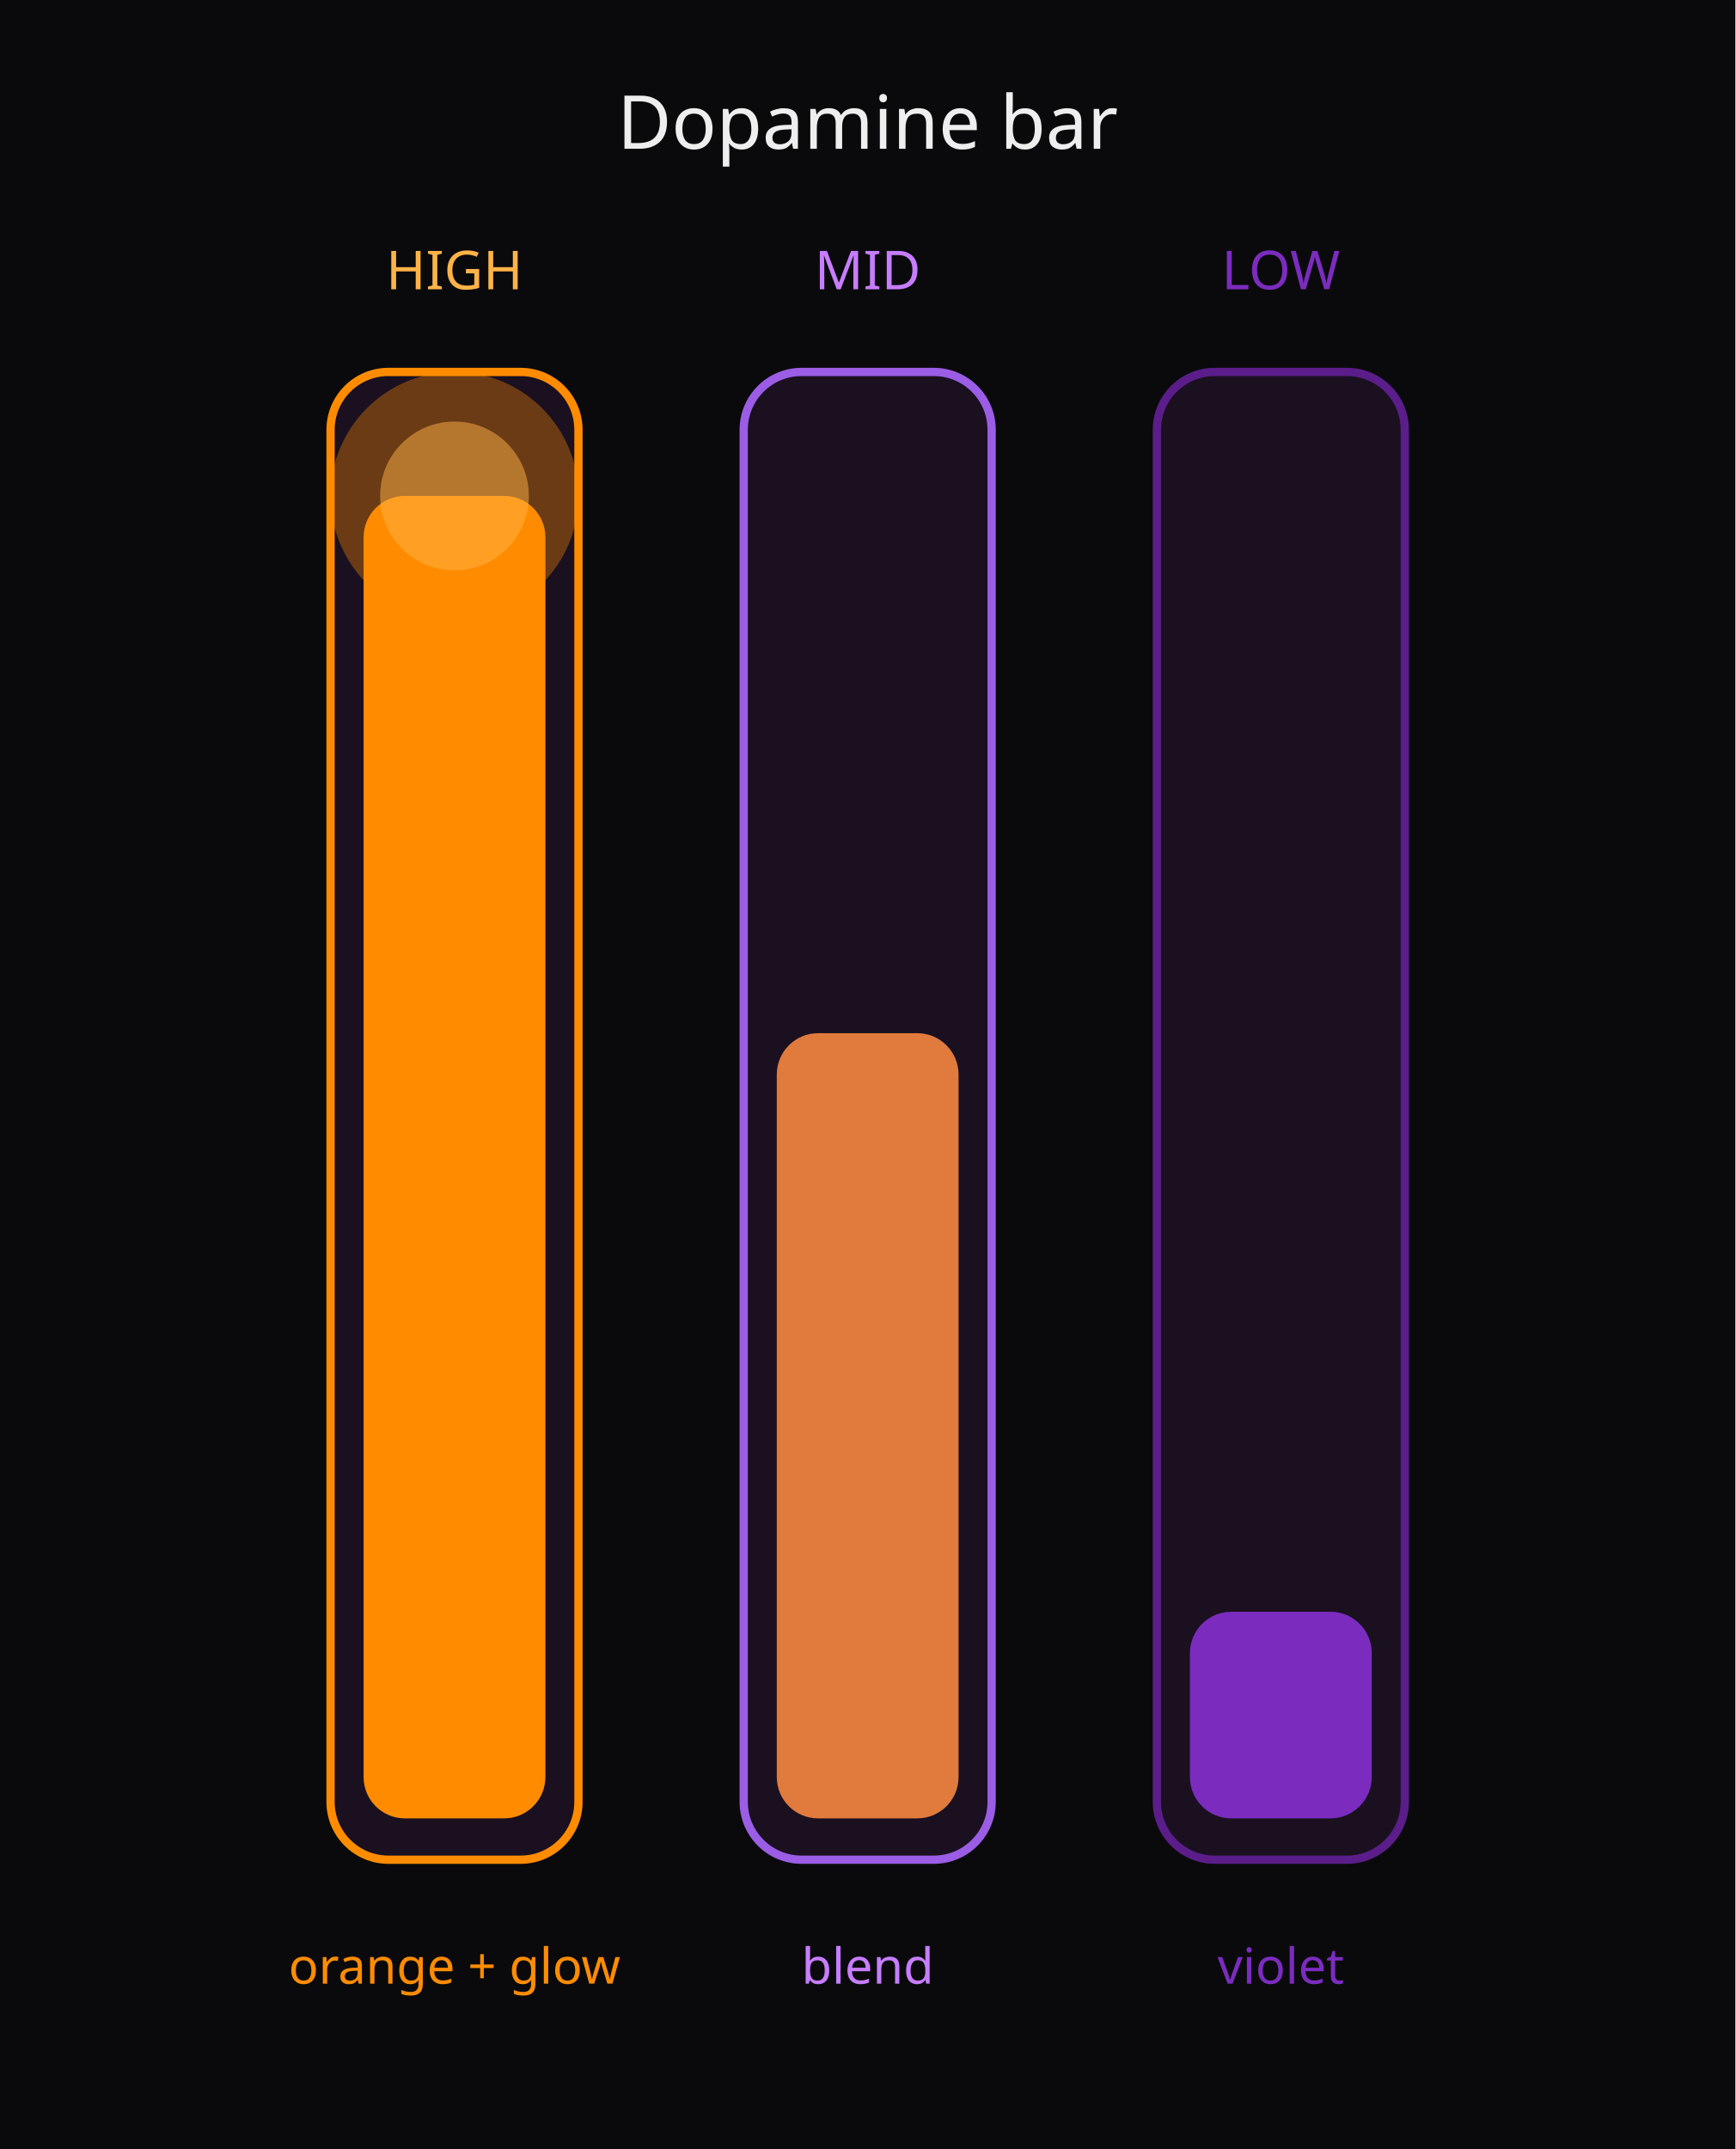
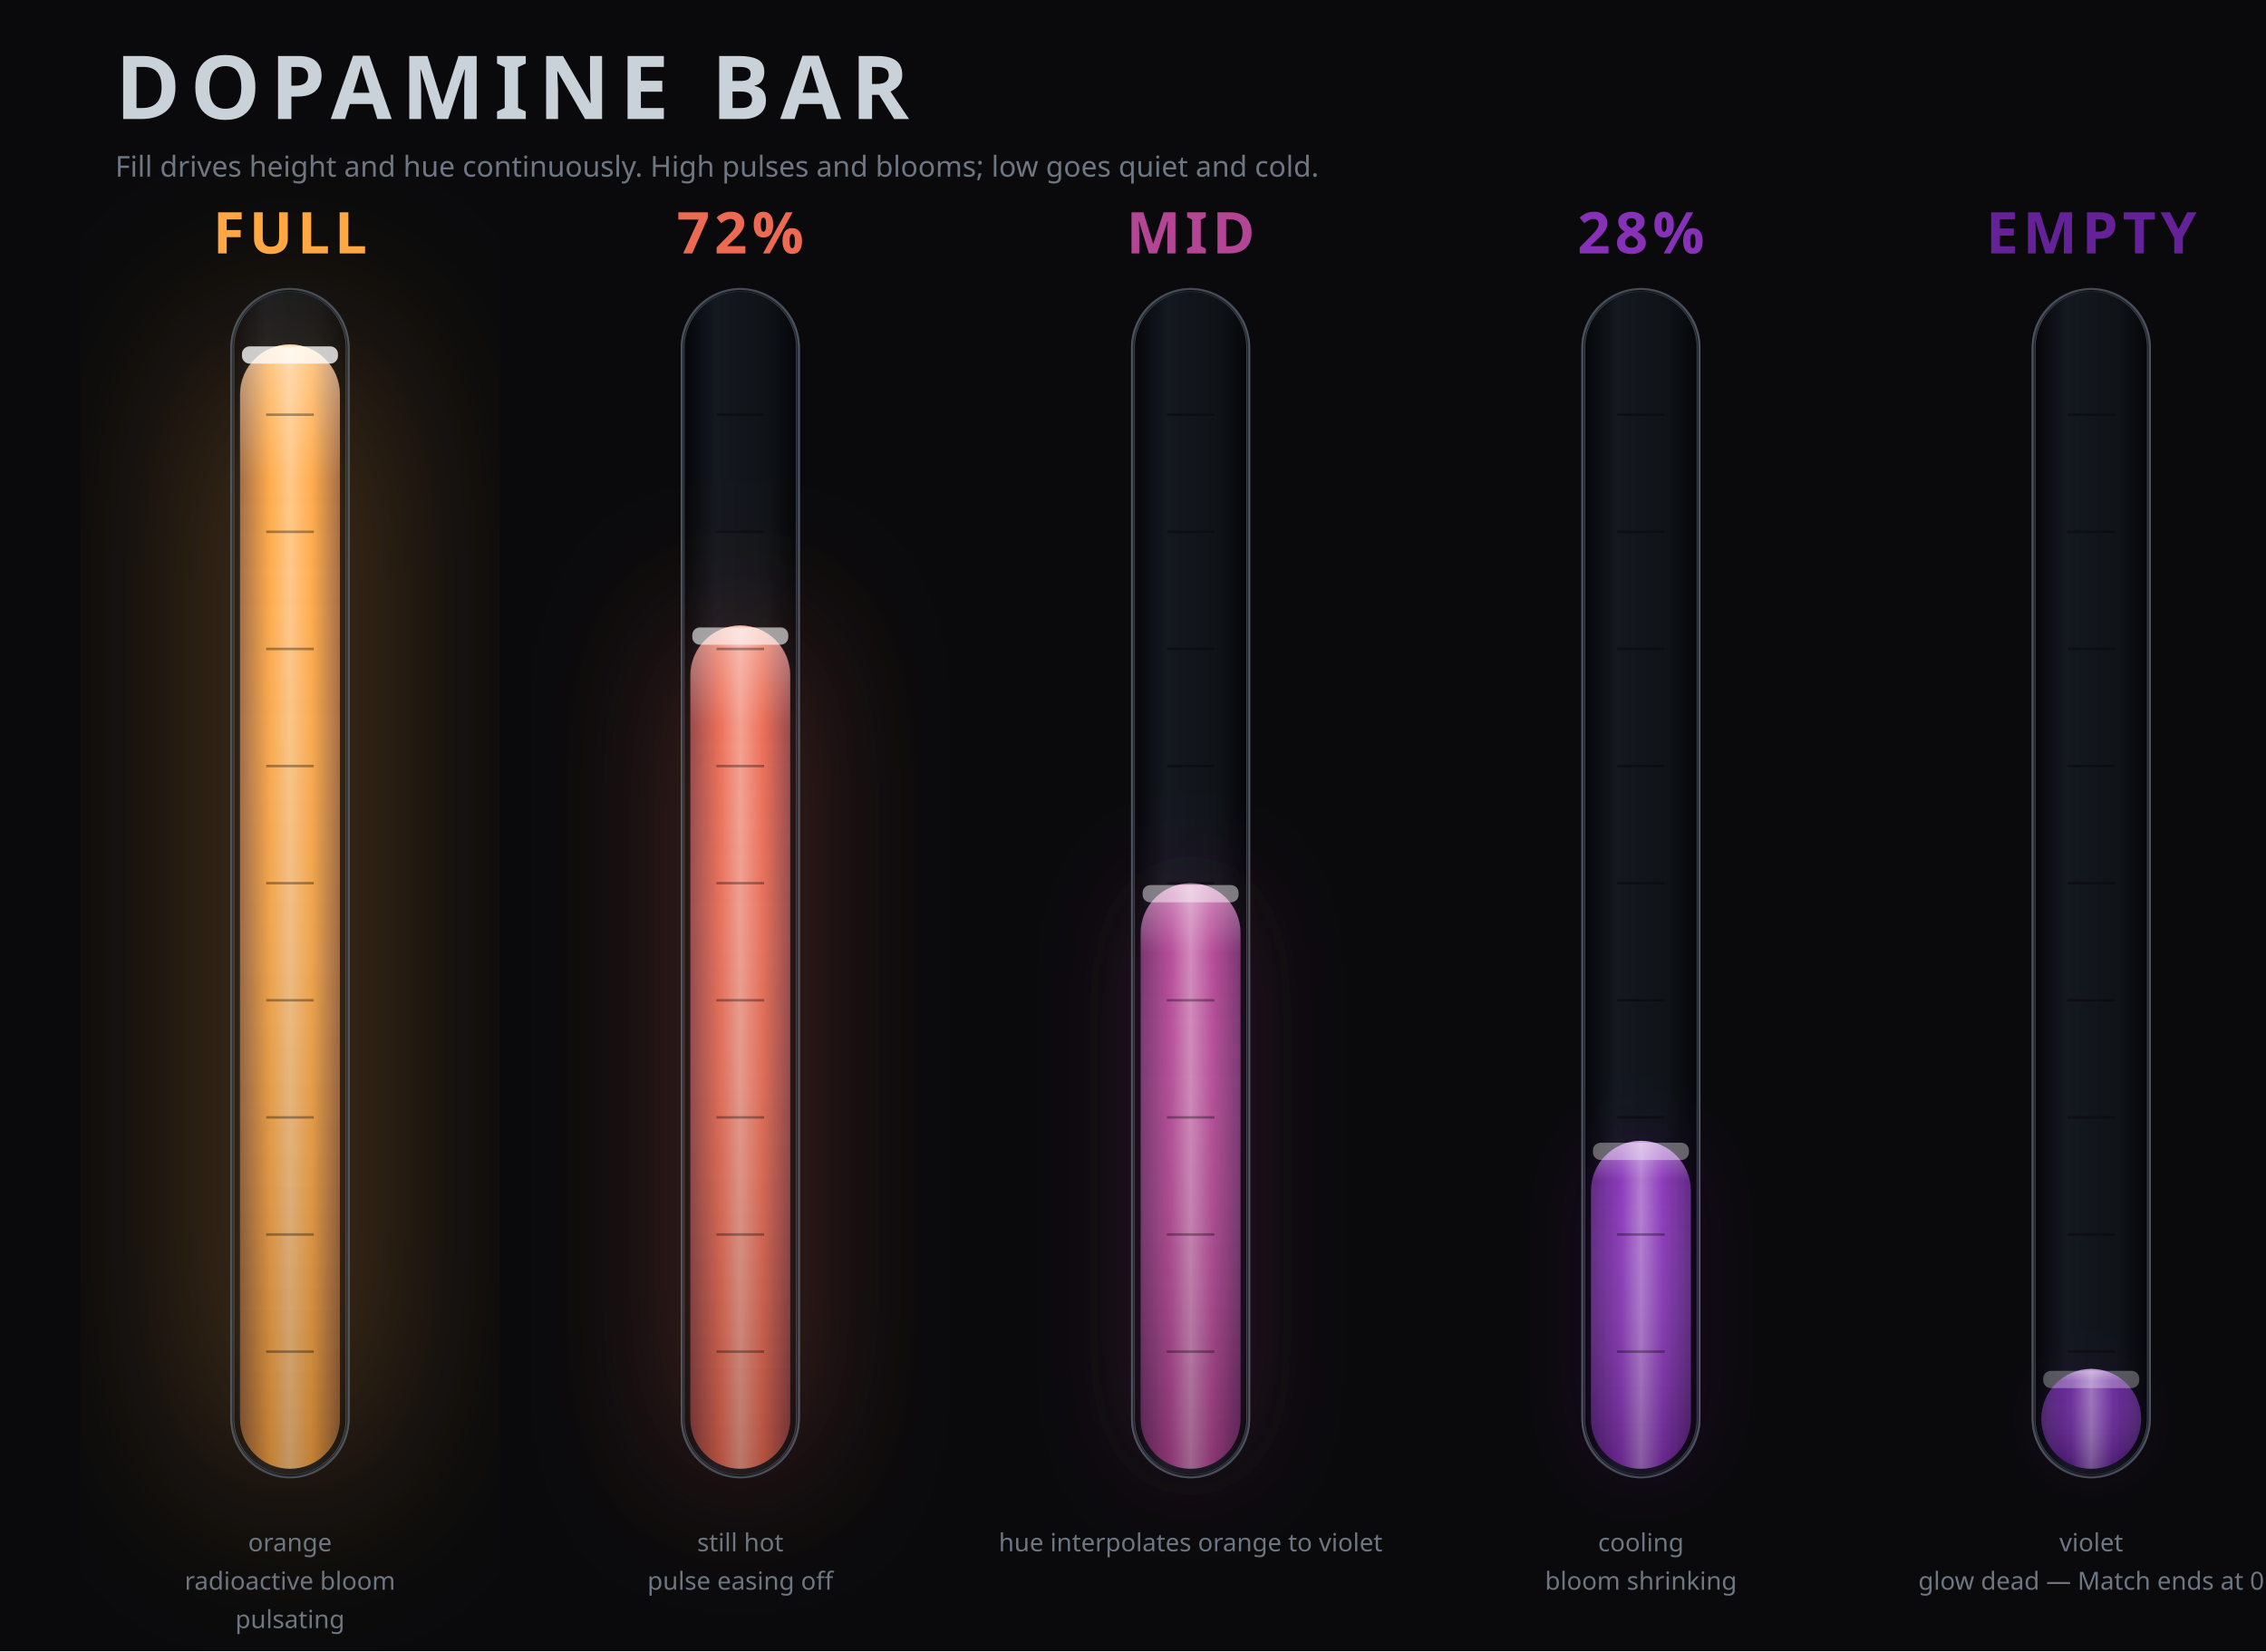
- <svg xmlns="http://www.w3.org/2000/svg" viewBox="0 0 420 520" role="img" aria-label="Dopamine bar states">
-   <rect width="420" height="520" fill="#0a0a0c" />
-   <text x="210" y="36" text-anchor="middle" font-family="Segoe UI" font-size="18" fill="#eee">Dopamine bar</text>
-   <text x="110" y="70" text-anchor="middle" font-family="Segoe UI" font-size="13" fill="#ffb347">HIGH</text>
-   <rect x="80" y="90" width="60" height="360" rx="14" fill="#1a1020" stroke="#ff8c00" stroke-width="2" />
-   <rect x="88" y="120" width="44" height="320" rx="10" fill="#ff8c00" />
-   <circle cx="110" cy="120" r="30" fill="#ff8c00" opacity="0.35" />
-   <circle cx="110" cy="120" r="18" fill="#ffb347" opacity="0.5" />
-   <text x="110" y="480" text-anchor="middle" font-family="Segoe UI" font-size="12" fill="#ff8c00">orange + glow</text>
-   <text x="210" y="70" text-anchor="middle" font-family="Segoe UI" font-size="13" fill="#c77dff">MID</text>
-   <rect x="180" y="90" width="60" height="360" rx="14" fill="#1a1020" stroke="#9b5de5" stroke-width="2" />
-   <rect x="188" y="250" width="44" height="190" rx="10" fill="#e07a3d" />
-   <text x="210" y="480" text-anchor="middle" font-family="Segoe UI" font-size="12" fill="#c77dff">blend</text>
-   <text x="310" y="70" text-anchor="middle" font-family="Segoe UI" font-size="13" fill="#7b2cbf">LOW</text>
-   <rect x="280" y="90" width="60" height="360" rx="14" fill="#1a1020" stroke="#5b1d8a" stroke-width="2" />
-   <rect x="288" y="390" width="44" height="50" rx="10" fill="#7b2cbf" />
-   <text x="310" y="480" text-anchor="middle" font-family="Segoe UI" font-size="12" fill="#7b2cbf">violet</text>
+ <svg xmlns="http://www.w3.org/2000/svg" width="1180" height="860" viewBox="0 0 1180 860" role="img" aria-label="Dopamine bar — full orange bloom through empty violet">
+   <defs>
+     <linearGradient id="d0-track" x1="0" y1="0" x2="1" y2="0">
+       <stop offset="0" stop-color="#05070a" />
+       <stop offset="0.28" stop-color="#14181f" />
+       <stop offset="0.72" stop-color="#101419" />
+       <stop offset="1" stop-color="#05070a" />
+     </linearGradient>
+     <linearGradient id="d0-fill" x1="0" y1="0" x2="1" y2="0">
+       <stop offset="0" stop-color="#9f663a" />
+       <stop offset="0.3" stop-color="#ffa843" />
+       <stop offset="0.5" stop-color="#ffc683" />
+       <stop offset="0.72" stop-color="#ffa843" />
+       <stop offset="1" stop-color="#9f663a" />
+     </linearGradient>
+     <linearGradient id="d0-fillv" x1="0" y1="0" x2="0" y2="1">
+       <stop offset="0" stop-color="#ffffff" stop-opacity="0.38" />
+       <stop offset="0.12" stop-color="#ffffff" stop-opacity="0.05" />
+       <stop offset="1" stop-color="#000000" stop-opacity="0.24" />
+     </linearGradient>
+     <linearGradient id="d0-shell" x1="0" y1="0" x2="1" y2="0">
+       <stop offset="0" stop-color="#454e5a" />
+       <stop offset="0.5" stop-color="#20262e" />
+       <stop offset="1" stop-color="#454e5a" />
+     </linearGradient>
+     <filter id="d0-bloom" x="-160%" y="-40%" width="420%" height="180%" color-interpolation-filters="sRGB">
+       <feDropShadow dx="0" dy="0" stdDeviation="20.93" flood-color="#ffa843" flood-opacity="0.88" />
+       <feDropShadow dx="0" dy="0" stdDeviation="53.32" flood-color="#ffa843" flood-opacity="0.49" />
+     </filter>
+     <linearGradient id="d1-track" x1="0" y1="0" x2="1" y2="0">
+       <stop offset="0" stop-color="#05070a" />
+       <stop offset="0.28" stop-color="#14181f" />
+       <stop offset="0.72" stop-color="#101419" />
+       <stop offset="1" stop-color="#05070a" />
+     </linearGradient>
+     <linearGradient id="d1-fill" x1="0" y1="0" x2="1" y2="0">
+       <stop offset="0" stop-color="#944243" />
+       <stop offset="0.3" stop-color="#ec6a52" />
+       <stop offset="0.5" stop-color="#f29d8d" />
+       <stop offset="0.72" stop-color="#ec6a52" />
+       <stop offset="1" stop-color="#944243" />
+     </linearGradient>
+     <linearGradient id="d1-fillv" x1="0" y1="0" x2="0" y2="1">
+       <stop offset="0" stop-color="#ffffff" stop-opacity="0.38" />
+       <stop offset="0.12" stop-color="#ffffff" stop-opacity="0.05" />
+       <stop offset="1" stop-color="#000000" stop-opacity="0.24" />
+     </linearGradient>
+     <linearGradient id="d1-shell" x1="0" y1="0" x2="1" y2="0">
+       <stop offset="0" stop-color="#454e5a" />
+       <stop offset="0.5" stop-color="#20262e" />
+       <stop offset="1" stop-color="#454e5a" />
+     </linearGradient>
+     <filter id="d1-bloom" x="-160%" y="-40%" width="420%" height="180%" color-interpolation-filters="sRGB">
+       <feDropShadow dx="0" dy="0" stdDeviation="15.15" flood-color="#ec6a52" flood-opacity="0.65" />
+       <feDropShadow dx="0" dy="0" stdDeviation="38.88" flood-color="#ec6a52" flood-opacity="0.35" />
+     </filter>
+     <linearGradient id="d2-track" x1="0" y1="0" x2="1" y2="0">
+       <stop offset="0" stop-color="#05070a" />
+       <stop offset="0.28" stop-color="#14181f" />
+       <stop offset="0.72" stop-color="#101419" />
+       <stop offset="1" stop-color="#05070a" />
+     </linearGradient>
+     <linearGradient id="d2-fill" x1="0" y1="0" x2="1" y2="0">
+       <stop offset="0" stop-color="#732d69" />
+       <stop offset="0.3" stop-color="#b44594" />
+       <stop offset="0.5" stop-color="#ce84b8" />
+       <stop offset="0.72" stop-color="#b44594" />
+       <stop offset="1" stop-color="#732d69" />
+     </linearGradient>
+     <linearGradient id="d2-fillv" x1="0" y1="0" x2="0" y2="1">
+       <stop offset="0" stop-color="#ffffff" stop-opacity="0.38" />
+       <stop offset="0.12" stop-color="#ffffff" stop-opacity="0.05" />
+       <stop offset="1" stop-color="#000000" stop-opacity="0.24" />
+     </linearGradient>
+     <linearGradient id="d2-shell" x1="0" y1="0" x2="1" y2="0">
+       <stop offset="0" stop-color="#454e5a" />
+       <stop offset="0.5" stop-color="#20262e" />
+       <stop offset="1" stop-color="#454e5a" />
+     </linearGradient>
+     <filter id="d2-bloom" x="-160%" y="-40%" width="420%" height="180%" color-interpolation-filters="sRGB">
+       <feDropShadow dx="0" dy="0" stdDeviation="10.92" flood-color="#b44594" flood-opacity="0.49" />
+       <feDropShadow dx="0" dy="0" stdDeviation="28.31" flood-color="#b44594" flood-opacity="0.24" />
+     </filter>
+     <linearGradient id="d3-track" x1="0" y1="0" x2="1" y2="0">
+       <stop offset="0" stop-color="#05070a" />
+       <stop offset="0.28" stop-color="#14181f" />
+       <stop offset="0.72" stop-color="#101419" />
+       <stop offset="1" stop-color="#05070a" />
+     </linearGradient>
+     <linearGradient id="d3-fill" x1="0" y1="0" x2="1" y2="0">
+       <stop offset="0" stop-color="#59217d" />
+       <stop offset="0.3" stop-color="#8631b7" />
+       <stop offset="0.5" stop-color="#af77cf" />
+       <stop offset="0.72" stop-color="#8631b7" />
+       <stop offset="1" stop-color="#59217d" />
+     </linearGradient>
+     <linearGradient id="d3-fillv" x1="0" y1="0" x2="0" y2="1">
+       <stop offset="0" stop-color="#ffffff" stop-opacity="0.38" />
+       <stop offset="0.12" stop-color="#ffffff" stop-opacity="0.05" />
+       <stop offset="1" stop-color="#000000" stop-opacity="0.24" />
+     </linearGradient>
+     <linearGradient id="d3-shell" x1="0" y1="0" x2="1" y2="0">
+       <stop offset="0" stop-color="#454e5a" />
+       <stop offset="0.5" stop-color="#20262e" />
+       <stop offset="1" stop-color="#454e5a" />
+     </linearGradient>
+     <filter id="d3-bloom" x="-160%" y="-40%" width="420%" height="180%" color-interpolation-filters="sRGB">
+       <feDropShadow dx="0" dy="0" stdDeviation="7.84" flood-color="#8631b7" flood-opacity="0.37" />
+       <feDropShadow dx="0" dy="0" stdDeviation="20.59" flood-color="#8631b7" flood-opacity="0.17" />
+     </filter>
+     <linearGradient id="d4-track" x1="0" y1="0" x2="1" y2="0">
+       <stop offset="0" stop-color="#05070a" />
+       <stop offset="0.28" stop-color="#14181f" />
+       <stop offset="0.72" stop-color="#101419" />
+       <stop offset="1" stop-color="#05070a" />
+     </linearGradient>
+     <linearGradient id="d4-fill" x1="0" y1="0" x2="1" y2="0">
+       <stop offset="0" stop-color="#45186b" />
+       <stop offset="0.3" stop-color="#642198" />
+       <stop offset="0.5" stop-color="#996cbb" />
+       <stop offset="0.72" stop-color="#642198" />
+       <stop offset="1" stop-color="#45186b" />
+     </linearGradient>
+     <linearGradient id="d4-fillv" x1="0" y1="0" x2="0" y2="1">
+       <stop offset="0" stop-color="#ffffff" stop-opacity="0.38" />
+       <stop offset="0.12" stop-color="#ffffff" stop-opacity="0.05" />
+       <stop offset="1" stop-color="#000000" stop-opacity="0.24" />
+     </linearGradient>
+     <linearGradient id="d4-shell" x1="0" y1="0" x2="1" y2="0">
+       <stop offset="0" stop-color="#454e5a" />
+       <stop offset="0.5" stop-color="#20262e" />
+       <stop offset="1" stop-color="#454e5a" />
+     </linearGradient>
+     <filter id="d4-bloom" x="-160%" y="-40%" width="420%" height="180%" color-interpolation-filters="sRGB">
+       <feDropShadow dx="0" dy="0" stdDeviation="6.13" flood-color="#642198" flood-opacity="0.31" />
+       <feDropShadow dx="0" dy="0" stdDeviation="16.33" flood-color="#642198" flood-opacity="0.12" />
+     </filter>
+   </defs>
+   <rect width="1180" height="860" fill="#0a0a0c" />
+   <text x="60" y="62" font-family="Teko" font-size="46" font-weight="600" fill="#c9d1d9" letter-spacing="5">DOPAMINE BAR</text>
+   <text x="60" y="92" font-family="Public Sans" font-size="15" font-weight="400" fill="#6e7681">Fill drives height and hue continuously. High pulses and blooms; low goes quiet and cold.</text>
+   <g>
+     <path d="M151 150 H151 A31 31 0 0 1 182 181 V739 A31 31 0 0 1 151 770 H151 A31 31 0 0 1 120 739 V181 A31 31 0 0 1 151 150 Z" fill="url(#d0-shell)" />
+     <path d="M151 152 H151 A29 29 0 0 1 180 181 V739 A29 29 0 0 1 151 768 H151 A29 29 0 0 1 122 739 V181 A29 29 0 0 1 151 152 Z" fill="url(#d0-track)" />
+     <path d="M151 179.4 H151 A26 26 0 0 1 177 205.4 V739 A26 26 0 0 1 151 765 H151 A26 26 0 0 1 125 739 V205.4 A26 26 0 0 1 151 179.4 Z" fill="url(#d0-fill)" filter="url(#d0-bloom)" />
+     <path d="M151 179.4 H151 A26 26 0 0 1 177 205.4 V739 A26 26 0 0 1 151 765 H151 A26 26 0 0 1 125 739 V205.4 A26 26 0 0 1 151 179.4 Z" fill="url(#d0-fillv)" />
+     <path d="M130 180.4 H172 A4 4 0 0 1 176 184.4 V185.4 A4 4 0 0 1 172 189.4 H130 A4 4 0 0 1 126 185.4 V184.4 A4 4 0 0 1 130 180.4 Z" fill="#fff" opacity="0.77" />
+     <path d="M138.6 216 H163.4" stroke="#000" stroke-width="1.3" stroke-opacity="0.34" />
+     <path d="M138.6 277 H163.4" stroke="#000" stroke-width="1.3" stroke-opacity="0.34" />
+     <path d="M138.6 338 H163.4" stroke="#000" stroke-width="1.3" stroke-opacity="0.34" />
+     <path d="M138.6 399 H163.4" stroke="#000" stroke-width="1.3" stroke-opacity="0.34" />
+     <path d="M138.6 460 H163.4" stroke="#000" stroke-width="1.3" stroke-opacity="0.34" />
+     <path d="M138.6 521 H163.4" stroke="#000" stroke-width="1.3" stroke-opacity="0.34" />
+     <path d="M138.6 582 H163.4" stroke="#000" stroke-width="1.3" stroke-opacity="0.34" />
+     <path d="M138.6 643 H163.4" stroke="#000" stroke-width="1.3" stroke-opacity="0.34" />
+     <path d="M138.6 704 H163.4" stroke="#000" stroke-width="1.3" stroke-opacity="0.34" />
+     <path d="M151 151 H151 A30 30 0 0 1 181 181 V739 A30 30 0 0 1 151 769 H151 A30 30 0 0 1 121 739 V181 A30 30 0 0 1 151 151 Z" fill="none" stroke="#000" stroke-width="1.2" stroke-opacity="0.6" />
+     <path d="M151.5 150.5 H150.5 A31 31 0 0 1 181.5 181.5 V738.5 A31 31 0 0 1 150.5 769.5 H151.5 A31 31 0 0 1 120.5 738.5 V181.5 A31 31 0 0 1 151.5 150.5 Z" fill="none" stroke="#5a636f" stroke-width="1" stroke-opacity="0.7" />
+   </g>
+   <text x="151" y="132" font-family="Teko" font-size="30" font-weight="600" fill="#ffa843" text-anchor="middle" letter-spacing="2.4">FULL</text>
+   <text x="151" y="808" font-family="Public Sans" font-size="13" font-weight="400" fill="#6e7681" text-anchor="middle">orange</text>
+   <text x="151" y="828" font-family="Public Sans" font-size="13" font-weight="400" fill="#6e7681" text-anchor="middle">radioactive bloom</text>
+   <text x="151" y="848" font-family="Public Sans" font-size="13" font-weight="400" fill="#6e7681" text-anchor="middle">pulsating</text>
+   <g>
+     <path d="M385.5 150 H385.5 A31 31 0 0 1 416.5 181 V739 A31 31 0 0 1 385.5 770 H385.5 A31 31 0 0 1 354.5 739 V181 A31 31 0 0 1 385.5 150 Z" fill="url(#d1-shell)" />
+     <path d="M385.5 152 H385.5 A29 29 0 0 1 414.5 181 V739 A29 29 0 0 1 385.5 768 H385.5 A29 29 0 0 1 356.5 739 V181 A29 29 0 0 1 385.5 152 Z" fill="url(#d1-track)" />
+     <path d="M385.5 325.8 H385.5 A26 26 0 0 1 411.5 351.8 V739 A26 26 0 0 1 385.5 765 H385.5 A26 26 0 0 1 359.5 739 V351.8 A26 26 0 0 1 385.5 325.8 Z" fill="url(#d1-fill)" filter="url(#d1-bloom)" />
+     <path d="M385.5 325.8 H385.5 A26 26 0 0 1 411.5 351.8 V739 A26 26 0 0 1 385.5 765 H385.5 A26 26 0 0 1 359.5 739 V351.8 A26 26 0 0 1 385.5 325.8 Z" fill="url(#d1-fillv)" />
+     <path d="M364.5 326.8 H406.5 A4 4 0 0 1 410.5 330.8 V331.8 A4 4 0 0 1 406.5 335.8 H364.5 A4 4 0 0 1 360.5 331.8 V330.8 A4 4 0 0 1 364.5 326.8 Z" fill="#fff" opacity="0.59" />
+     <path d="M373.1 216 H397.9" stroke="#000" stroke-width="1.3" stroke-opacity="0.34" />
+     <path d="M373.1 277 H397.9" stroke="#000" stroke-width="1.3" stroke-opacity="0.34" />
+     <path d="M373.1 338 H397.9" stroke="#000" stroke-width="1.3" stroke-opacity="0.34" />
+     <path d="M373.1 399 H397.9" stroke="#000" stroke-width="1.3" stroke-opacity="0.34" />
+     <path d="M373.1 460 H397.9" stroke="#000" stroke-width="1.3" stroke-opacity="0.34" />
+     <path d="M373.1 521 H397.9" stroke="#000" stroke-width="1.3" stroke-opacity="0.34" />
+     <path d="M373.1 582 H397.9" stroke="#000" stroke-width="1.3" stroke-opacity="0.34" />
+     <path d="M373.1 643 H397.9" stroke="#000" stroke-width="1.3" stroke-opacity="0.34" />
+     <path d="M373.1 704 H397.9" stroke="#000" stroke-width="1.3" stroke-opacity="0.34" />
+     <path d="M385.5 151 H385.5 A30 30 0 0 1 415.5 181 V739 A30 30 0 0 1 385.5 769 H385.5 A30 30 0 0 1 355.5 739 V181 A30 30 0 0 1 385.5 151 Z" fill="none" stroke="#000" stroke-width="1.2" stroke-opacity="0.6" />
+     <path d="M386 150.5 H385 A31 31 0 0 1 416 181.5 V738.5 A31 31 0 0 1 385 769.5 H386 A31 31 0 0 1 355 738.5 V181.5 A31 31 0 0 1 386 150.5 Z" fill="none" stroke="#5a636f" stroke-width="1" stroke-opacity="0.7" />
+   </g>
+   <text x="385.5" y="132" font-family="Teko" font-size="30" font-weight="600" fill="#ec6a52" text-anchor="middle" letter-spacing="2.4">72%</text>
+   <text x="385.5" y="808" font-family="Public Sans" font-size="13" font-weight="400" fill="#6e7681" text-anchor="middle">still hot</text>
+   <text x="385.5" y="828" font-family="Public Sans" font-size="13" font-weight="400" fill="#6e7681" text-anchor="middle">pulse easing off</text>
+   <g>
+     <path d="M620 150 H620 A31 31 0 0 1 651 181 V739 A31 31 0 0 1 620 770 H620 A31 31 0 0 1 589 739 V181 A31 31 0 0 1 620 150 Z" fill="url(#d2-shell)" />
+     <path d="M620 152 H620 A29 29 0 0 1 649 181 V739 A29 29 0 0 1 620 768 H620 A29 29 0 0 1 591 739 V181 A29 29 0 0 1 620 152 Z" fill="url(#d2-track)" />
+     <path d="M620 460 H620 A26 26 0 0 1 646 486 V739 A26 26 0 0 1 620 765 H620 A26 26 0 0 1 594 739 V486 A26 26 0 0 1 620 460 Z" fill="url(#d2-fill)" filter="url(#d2-bloom)" />
+     <path d="M620 460 H620 A26 26 0 0 1 646 486 V739 A26 26 0 0 1 620 765 H620 A26 26 0 0 1 594 739 V486 A26 26 0 0 1 620 460 Z" fill="url(#d2-fillv)" />
+     <path d="M599 461 H641 A4 4 0 0 1 645 465 V466 A4 4 0 0 1 641 470 H599 A4 4 0 0 1 595 466 V465 A4 4 0 0 1 599 461 Z" fill="#fff" opacity="0.45" />
+     <path d="M607.6 216 H632.4" stroke="#000" stroke-width="1.3" stroke-opacity="0.34" />
+     <path d="M607.6 277 H632.4" stroke="#000" stroke-width="1.3" stroke-opacity="0.34" />
+     <path d="M607.6 338 H632.4" stroke="#000" stroke-width="1.3" stroke-opacity="0.34" />
+     <path d="M607.6 399 H632.4" stroke="#000" stroke-width="1.3" stroke-opacity="0.34" />
+     <path d="M607.6 460 H632.4" stroke="#000" stroke-width="1.3" stroke-opacity="0.34" />
+     <path d="M607.6 521 H632.4" stroke="#000" stroke-width="1.3" stroke-opacity="0.34" />
+     <path d="M607.6 582 H632.4" stroke="#000" stroke-width="1.3" stroke-opacity="0.34" />
+     <path d="M607.6 643 H632.4" stroke="#000" stroke-width="1.3" stroke-opacity="0.34" />
+     <path d="M607.6 704 H632.4" stroke="#000" stroke-width="1.3" stroke-opacity="0.34" />
+     <path d="M620 151 H620 A30 30 0 0 1 650 181 V739 A30 30 0 0 1 620 769 H620 A30 30 0 0 1 590 739 V181 A30 30 0 0 1 620 151 Z" fill="none" stroke="#000" stroke-width="1.2" stroke-opacity="0.6" />
+     <path d="M620.5 150.5 H619.5 A31 31 0 0 1 650.5 181.5 V738.5 A31 31 0 0 1 619.5 769.5 H620.5 A31 31 0 0 1 589.5 738.5 V181.5 A31 31 0 0 1 620.5 150.5 Z" fill="none" stroke="#5a636f" stroke-width="1" stroke-opacity="0.7" />
+   </g>
+   <text x="620" y="132" font-family="Teko" font-size="30" font-weight="600" fill="#b44594" text-anchor="middle" letter-spacing="2.4">MID</text>
+   <text x="620" y="808" font-family="Public Sans" font-size="13" font-weight="400" fill="#6e7681" text-anchor="middle">hue interpolates orange to violet</text>
+   <g>
+     <path d="M854.5 150 H854.5 A31 31 0 0 1 885.5 181 V739 A31 31 0 0 1 854.5 770 H854.5 A31 31 0 0 1 823.5 739 V181 A31 31 0 0 1 854.5 150 Z" fill="url(#d3-shell)" />
+     <path d="M854.5 152 H854.5 A29 29 0 0 1 883.5 181 V739 A29 29 0 0 1 854.5 768 H854.5 A29 29 0 0 1 825.5 739 V181 A29 29 0 0 1 854.5 152 Z" fill="url(#d3-track)" />
+     <path d="M854.5 594.2 H854.5 A26 26 0 0 1 880.5 620.2 V739 A26 26 0 0 1 854.5 765 H854.5 A26 26 0 0 1 828.5 739 V620.2 A26 26 0 0 1 854.5 594.2 Z" fill="url(#d3-fill)" filter="url(#d3-bloom)" />
+     <path d="M854.5 594.2 H854.5 A26 26 0 0 1 880.5 620.2 V739 A26 26 0 0 1 854.5 765 H854.5 A26 26 0 0 1 828.5 739 V620.2 A26 26 0 0 1 854.5 594.2 Z" fill="url(#d3-fillv)" />
+     <path d="M833.5 595.2 H875.5 A4 4 0 0 1 879.5 599.2 V600.2 A4 4 0 0 1 875.5 604.2 H833.5 A4 4 0 0 1 829.5 600.2 V599.2 A4 4 0 0 1 833.5 595.2 Z" fill="#fff" opacity="0.36" />
+     <path d="M842.1 216 H866.9" stroke="#000" stroke-width="1.3" stroke-opacity="0.34" />
+     <path d="M842.1 277 H866.9" stroke="#000" stroke-width="1.3" stroke-opacity="0.34" />
+     <path d="M842.1 338 H866.9" stroke="#000" stroke-width="1.3" stroke-opacity="0.34" />
+     <path d="M842.1 399 H866.9" stroke="#000" stroke-width="1.3" stroke-opacity="0.34" />
+     <path d="M842.1 460 H866.9" stroke="#000" stroke-width="1.3" stroke-opacity="0.34" />
+     <path d="M842.1 521 H866.9" stroke="#000" stroke-width="1.3" stroke-opacity="0.34" />
+     <path d="M842.1 582 H866.9" stroke="#000" stroke-width="1.3" stroke-opacity="0.34" />
+     <path d="M842.1 643 H866.9" stroke="#000" stroke-width="1.3" stroke-opacity="0.34" />
+     <path d="M842.1 704 H866.9" stroke="#000" stroke-width="1.3" stroke-opacity="0.34" />
+     <path d="M854.5 151 H854.5 A30 30 0 0 1 884.5 181 V739 A30 30 0 0 1 854.5 769 H854.5 A30 30 0 0 1 824.5 739 V181 A30 30 0 0 1 854.5 151 Z" fill="none" stroke="#000" stroke-width="1.2" stroke-opacity="0.6" />
+     <path d="M855 150.5 H854 A31 31 0 0 1 885 181.5 V738.5 A31 31 0 0 1 854 769.5 H855 A31 31 0 0 1 824 738.5 V181.5 A31 31 0 0 1 855 150.5 Z" fill="none" stroke="#5a636f" stroke-width="1" stroke-opacity="0.7" />
+   </g>
+   <text x="854.5" y="132" font-family="Teko" font-size="30" font-weight="600" fill="#8631b7" text-anchor="middle" letter-spacing="2.4">28%</text>
+   <text x="854.5" y="808" font-family="Public Sans" font-size="13" font-weight="400" fill="#6e7681" text-anchor="middle">cooling</text>
+   <text x="854.5" y="828" font-family="Public Sans" font-size="13" font-weight="400" fill="#6e7681" text-anchor="middle">bloom shrinking</text>
+   <g>
+     <path d="M1089 150 H1089 A31 31 0 0 1 1120 181 V739 A31 31 0 0 1 1089 770 H1089 A31 31 0 0 1 1058 739 V181 A31 31 0 0 1 1089 150 Z" fill="url(#d4-shell)" />
+     <path d="M1089 152 H1089 A29 29 0 0 1 1118 181 V739 A29 29 0 0 1 1089 768 H1089 A29 29 0 0 1 1060 739 V181 A29 29 0 0 1 1089 152 Z" fill="url(#d4-track)" />
+     <path d="M1089 713 H1089 A26 26 0 0 1 1115 739 V739 A26 26 0 0 1 1089 765 H1089 A26 26 0 0 1 1063 739 V739 A26 26 0 0 1 1089 713 Z" fill="url(#d4-fill)" filter="url(#d4-bloom)" />
+     <path d="M1089 713 H1089 A26 26 0 0 1 1115 739 V739 A26 26 0 0 1 1089 765 H1089 A26 26 0 0 1 1063 739 V739 A26 26 0 0 1 1089 713 Z" fill="url(#d4-fillv)" />
+     <path d="M1068 714 H1110 A4 4 0 0 1 1114 718 V719 A4 4 0 0 1 1110 723 H1068 A4 4 0 0 1 1064 719 V718 A4 4 0 0 1 1068 714 Z" fill="#fff" opacity="0.3" />
+     <path d="M1076.6 216 H1101.4" stroke="#000" stroke-width="1.3" stroke-opacity="0.34" />
+     <path d="M1076.6 277 H1101.4" stroke="#000" stroke-width="1.3" stroke-opacity="0.34" />
+     <path d="M1076.6 338 H1101.4" stroke="#000" stroke-width="1.3" stroke-opacity="0.34" />
+     <path d="M1076.6 399 H1101.4" stroke="#000" stroke-width="1.3" stroke-opacity="0.34" />
+     <path d="M1076.6 460 H1101.4" stroke="#000" stroke-width="1.3" stroke-opacity="0.34" />
+     <path d="M1076.6 521 H1101.4" stroke="#000" stroke-width="1.3" stroke-opacity="0.34" />
+     <path d="M1076.6 582 H1101.4" stroke="#000" stroke-width="1.3" stroke-opacity="0.34" />
+     <path d="M1076.6 643 H1101.4" stroke="#000" stroke-width="1.3" stroke-opacity="0.34" />
+     <path d="M1076.6 704 H1101.4" stroke="#000" stroke-width="1.3" stroke-opacity="0.34" />
+     <path d="M1089 151 H1089 A30 30 0 0 1 1119 181 V739 A30 30 0 0 1 1089 769 H1089 A30 30 0 0 1 1059 739 V181 A30 30 0 0 1 1089 151 Z" fill="none" stroke="#000" stroke-width="1.2" stroke-opacity="0.6" />
+     <path d="M1089.5 150.5 H1088.5 A31 31 0 0 1 1119.5 181.5 V738.5 A31 31 0 0 1 1088.5 769.5 H1089.5 A31 31 0 0 1 1058.5 738.5 V181.5 A31 31 0 0 1 1089.5 150.5 Z" fill="none" stroke="#5a636f" stroke-width="1" stroke-opacity="0.7" />
+   </g>
+   <text x="1089" y="132" font-family="Teko" font-size="30" font-weight="600" fill="#642198" text-anchor="middle" letter-spacing="2.4">EMPTY</text>
+   <text x="1089" y="808" font-family="Public Sans" font-size="13" font-weight="400" fill="#6e7681" text-anchor="middle">violet</text>
+   <text x="1089" y="828" font-family="Public Sans" font-size="13" font-weight="400" fill="#6e7681" text-anchor="middle">glow dead — Match ends at 0</text>
</svg>
